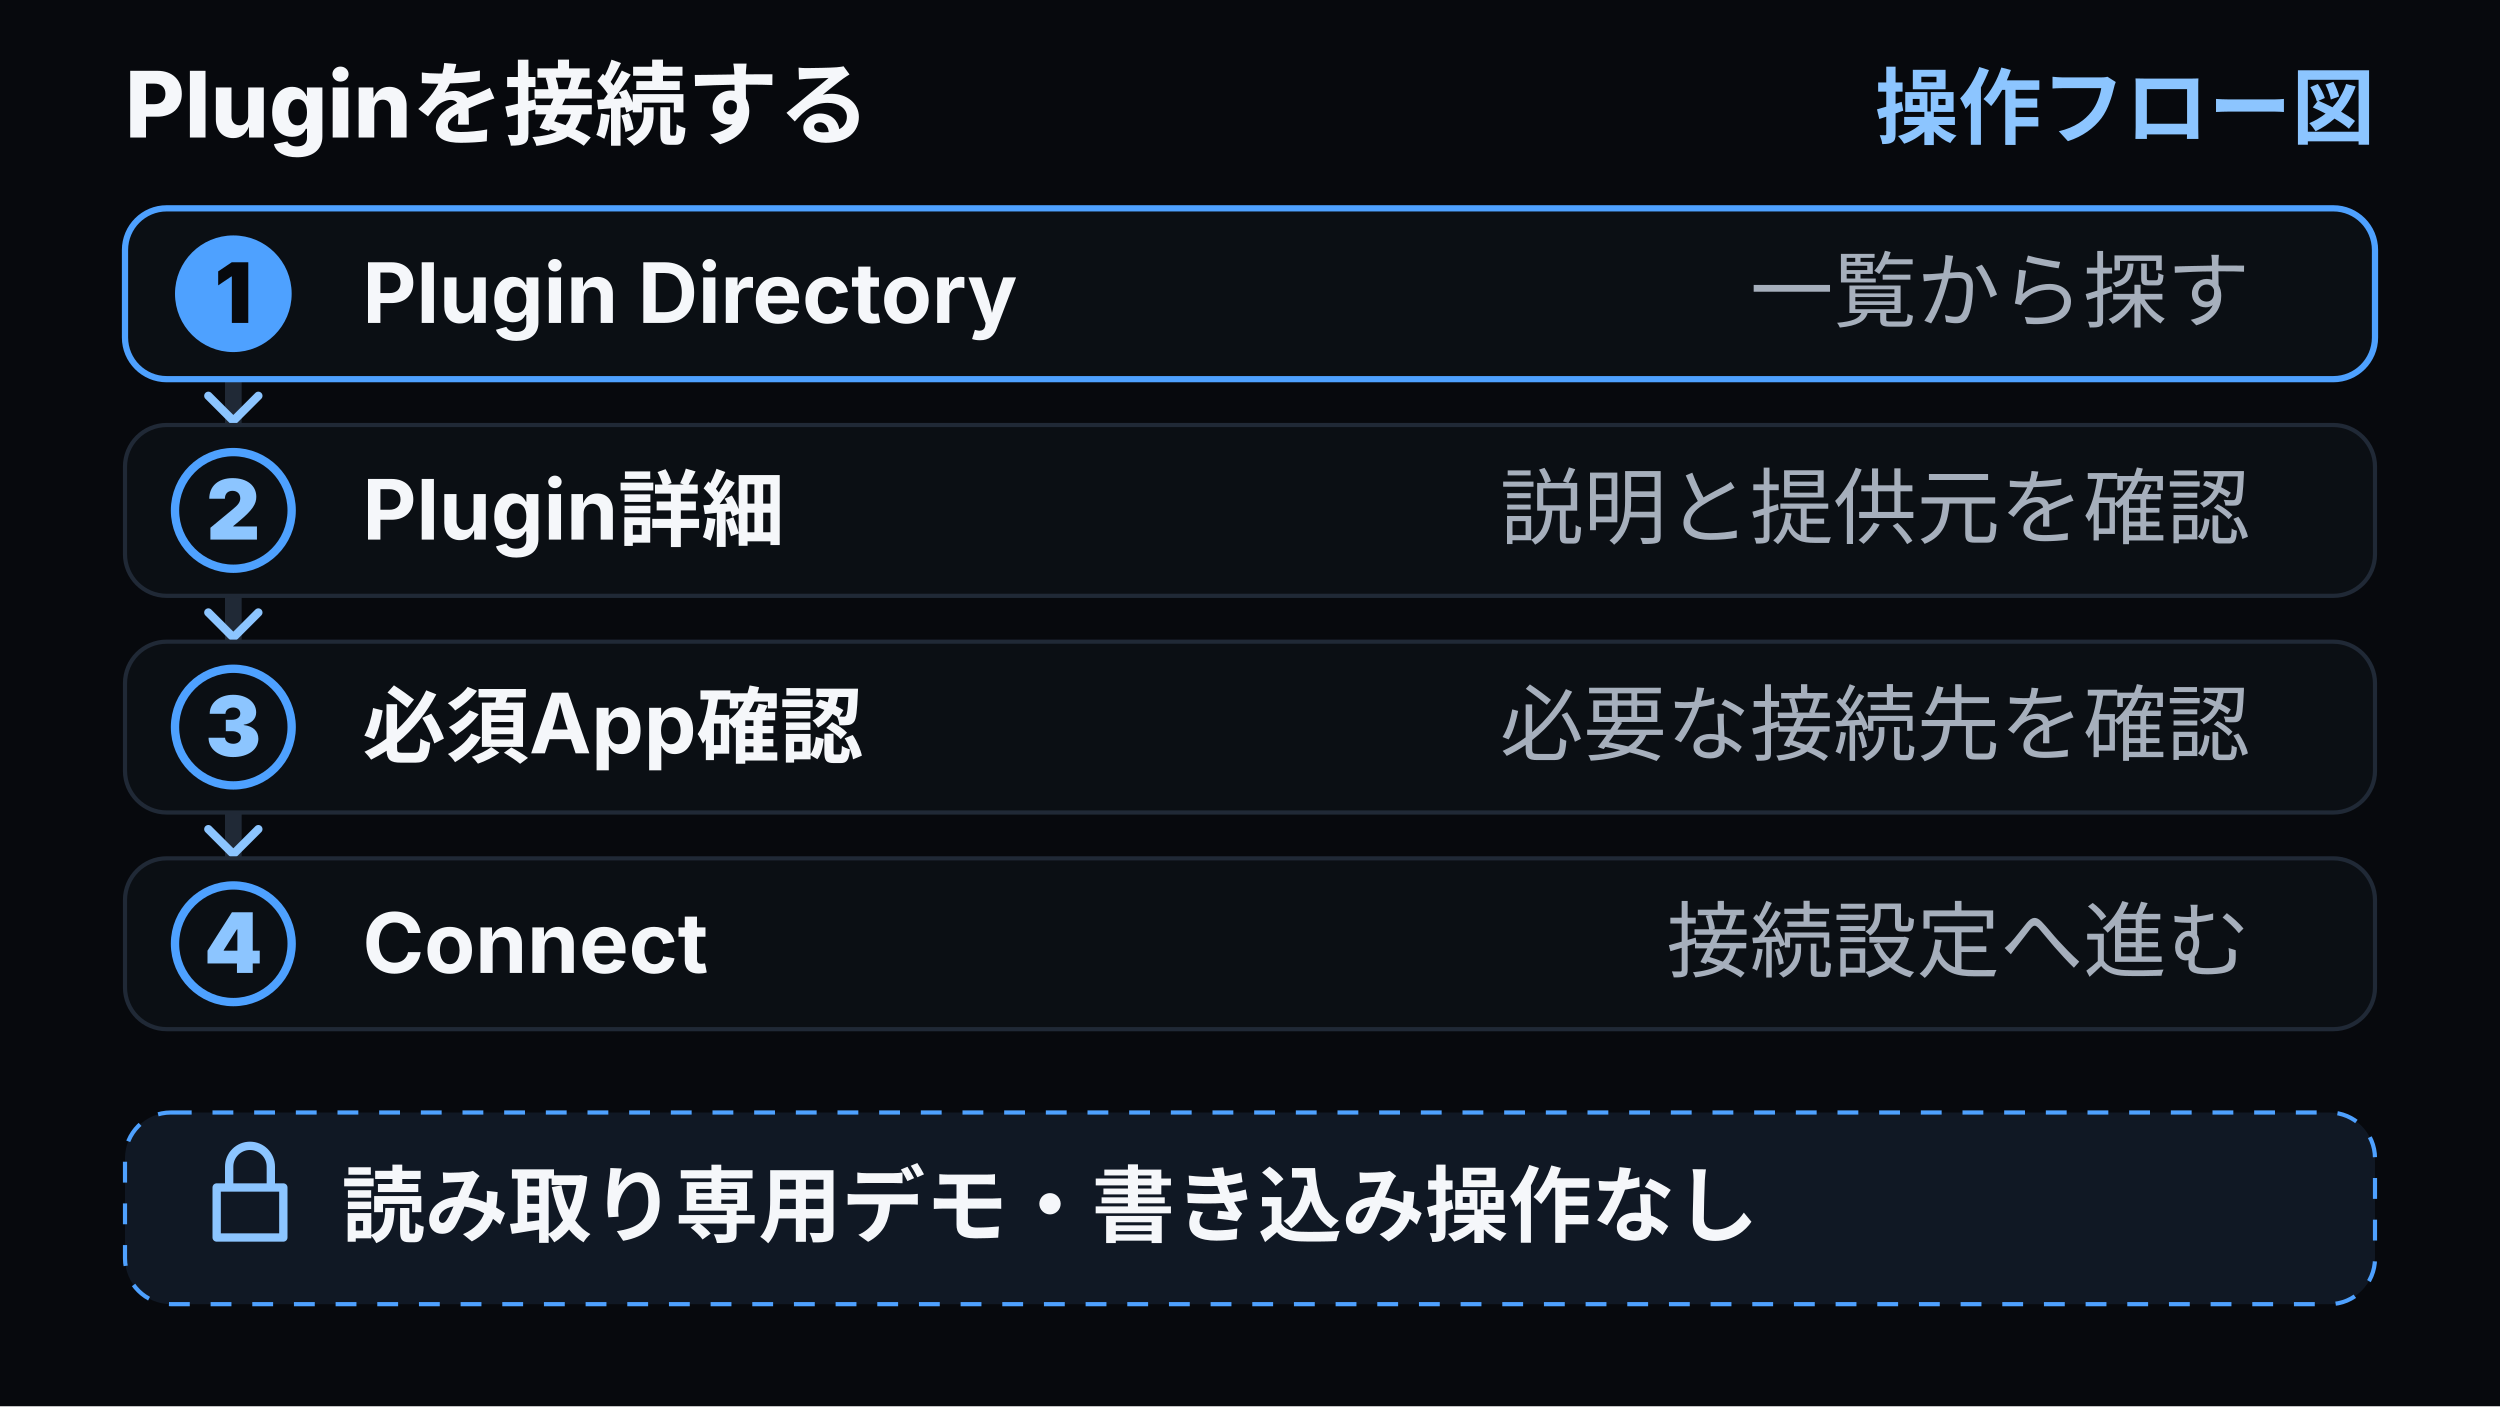
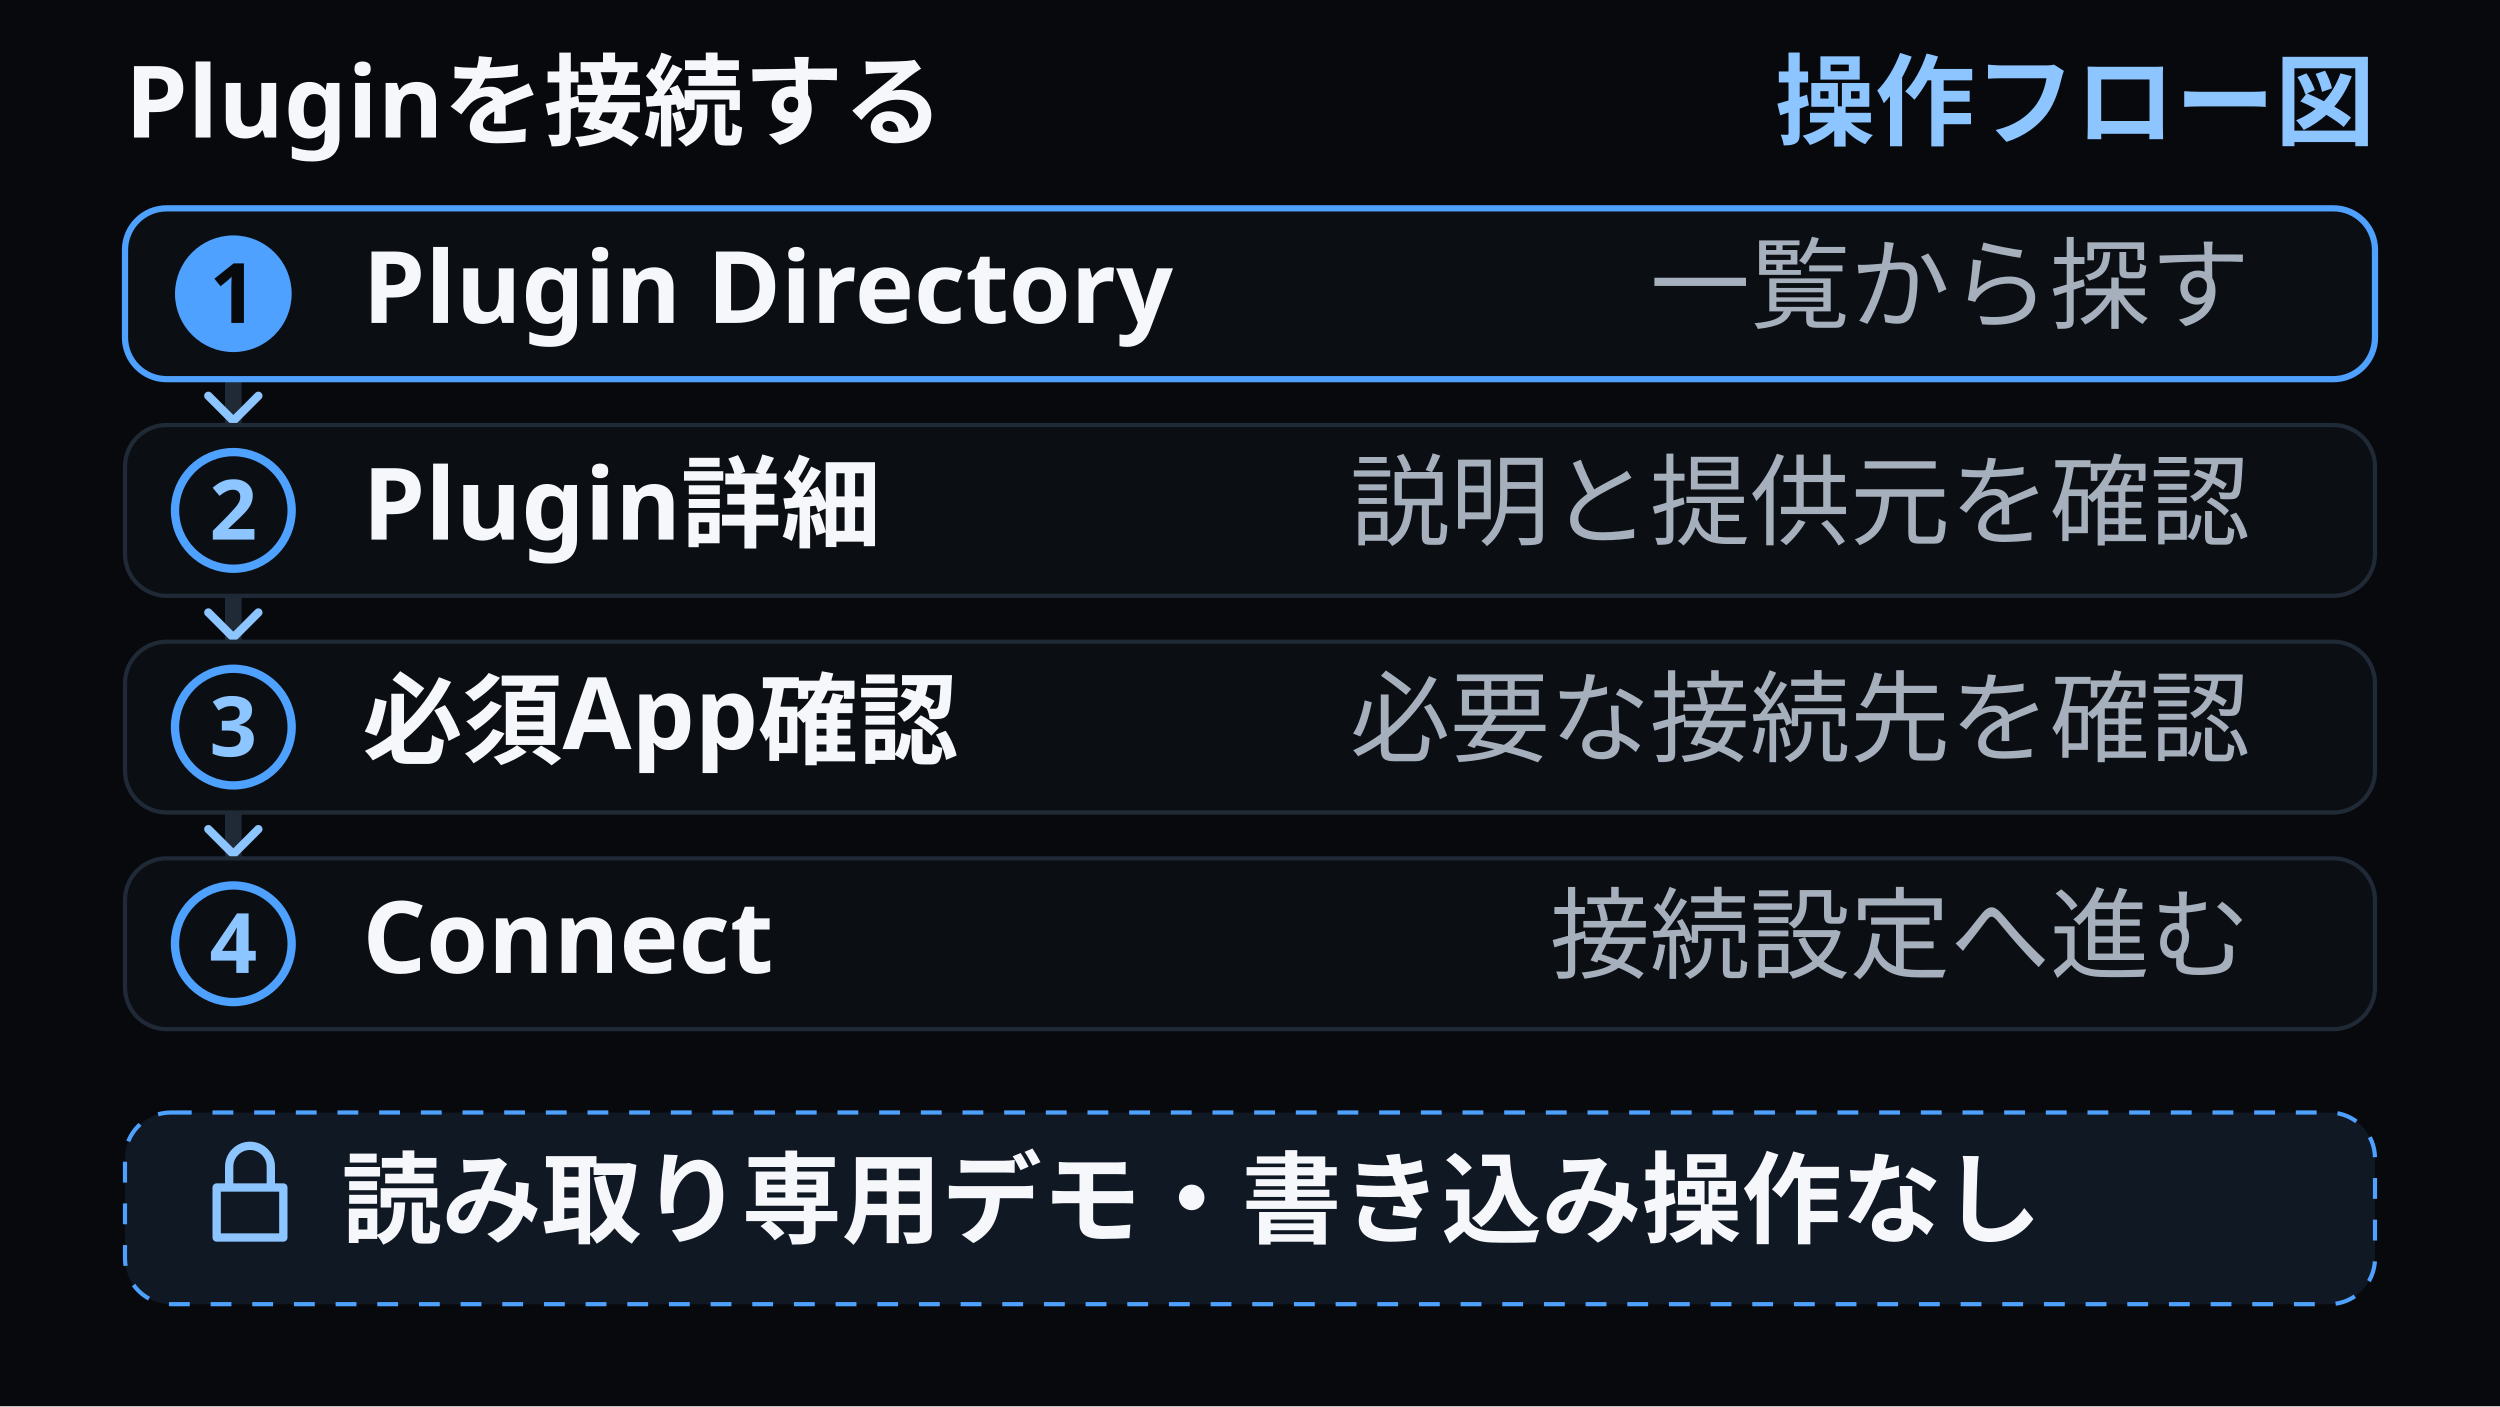
<svg xmlns="http://www.w3.org/2000/svg" width="1200" height="675" viewBox="0 0 1200 675" role="img" aria-labelledby="title description">
  <rect width="1200" height="675" fill="#07090d" />
-   <g font-family="Inter, 'Noto Sans JP', sans-serif">
-     <text x="60" y="66" fill="#f5f7fa" font-size="44" font-weight="800">Pluginを接続する</text>
-     <text x="1140" y="66" text-anchor="end" fill="#8cc5ff" font-size="40" font-weight="700">操作フロー図</text>
+   <g font-family="'Hiragino Sans', 'Yu Gothic', 'Noto Sans JP', system-ui, sans-serif">
+     <text x="60" y="66" fill="#f5f7fa" font-size="48" font-weight="800">Pluginを接続する</text>
+     <text x="1140" y="66" text-anchor="end" fill="#8cc5ff" font-size="48" font-weight="700">操作フロー図</text>
    <path d="M112 139V488" fill="none" stroke="#202936" stroke-width="8" stroke-linecap="round" />
    <g>
      <rect x="60" y="100" width="1080" height="82" rx="20" fill="#0b0f14" stroke="#4ea1ff" stroke-width="3" />
      <circle cx="112" cy="141" r="28" fill="#4ea1ff" />
      <text x="112" y="155" text-anchor="middle" fill="#07090d" font-size="40" font-weight="850">1</text>
-       <text x="174" y="155" fill="#f5f7fa" font-size="40" font-weight="750">Plugin Directory</text>
-       <text x="1080" y="154" text-anchor="end" fill="#a6afbc" font-size="40">一覧から探す</text>
+       <text x="174" y="155" fill="#f5f7fa" font-size="48" font-weight="750">Plugin Directory</text>
+       <text x="1080" y="154" text-anchor="end" fill="#a6afbc" font-size="48">一覧から探す</text>
    </g>
    <path d="m100 190 12 12 12-12" fill="none" stroke="#8cc5ff" stroke-width="4" stroke-linecap="round" stroke-linejoin="round" />
    <g>
      <rect x="60" y="204" width="1080" height="82" rx="20" fill="#0b0f14" stroke="#202936" stroke-width="2" />
      <circle cx="112" cy="245" r="28" fill="#0b0f14" stroke="#4ea1ff" stroke-width="4" />
      <text x="112" y="259" text-anchor="middle" fill="#8cc5ff" font-size="40" font-weight="850">2</text>
-       <text x="174" y="259" fill="#f5f7fa" font-size="40" font-weight="750">Plugin詳細</text>
-       <text x="1080" y="258" text-anchor="end" fill="#a6afbc" font-size="40">説明と提供元を確認</text>
+       <text x="174" y="259" fill="#f5f7fa" font-size="48" font-weight="750">Plugin詳細</text>
+       <text x="1080" y="258" text-anchor="end" fill="#a6afbc" font-size="48">説明と提供元を確認</text>
    </g>
    <path d="m100 294 12 12 12-12" fill="none" stroke="#8cc5ff" stroke-width="4" stroke-linecap="round" stroke-linejoin="round" />
    <g>
      <rect x="60" y="308" width="1080" height="82" rx="20" fill="#0b0f14" stroke="#202936" stroke-width="2" />
      <circle cx="112" cy="349" r="28" fill="#0b0f14" stroke="#4ea1ff" stroke-width="4" />
      <text x="112" y="363" text-anchor="middle" fill="#8cc5ff" font-size="40" font-weight="850">3</text>
-       <text x="174" y="363" fill="#f5f7fa" font-size="40" font-weight="750">必須App確認</text>
-       <text x="1080" y="362" text-anchor="end" fill="#a6afbc" font-size="40">必要な接続先を確認</text>
+       <text x="174" y="363" fill="#f5f7fa" font-size="48" font-weight="750">必須App確認</text>
+       <text x="1080" y="362" text-anchor="end" fill="#a6afbc" font-size="48">必要な接続先を確認</text>
    </g>
    <path d="m100 398 12 12 12-12" fill="none" stroke="#8cc5ff" stroke-width="4" stroke-linecap="round" stroke-linejoin="round" />
    <g>
      <rect x="60" y="412" width="1080" height="82" rx="20" fill="#0b0f14" stroke="#202936" stroke-width="2" />
      <circle cx="112" cy="453" r="28" fill="#0b0f14" stroke="#4ea1ff" stroke-width="4" />
      <text x="112" y="467" text-anchor="middle" fill="#8cc5ff" font-size="40" font-weight="850">4</text>
-       <text x="174" y="467" fill="#f5f7fa" font-size="40" font-weight="750">Connect</text>
-       <text x="1080" y="466" text-anchor="end" fill="#a6afbc" font-size="40">接続設定へ進む</text>
+       <text x="174" y="467" fill="#f5f7fa" font-size="48" font-weight="750">Connect</text>
+       <text x="1080" y="466" text-anchor="end" fill="#a6afbc" font-size="48">接続設定へ進む</text>
    </g>
    <rect x="60" y="534" width="1080" height="92" rx="22" fill="#101824" stroke="#4ea1ff" stroke-width="2" stroke-dasharray="10 10" />
    <path d="M104 570h32v24h-32zm6 0v-10a10 10 0 0 1 20 0v10" fill="none" stroke="#8cc5ff" stroke-width="4" stroke-linejoin="round" />
-     <text x="164" y="593" fill="#f5f7fa" font-size="40" font-weight="750">読み取り専用デモ・書き込み操作なし</text>
+     <text x="164" y="593" fill="#f5f7fa" font-size="48" font-weight="750">読み取り専用デモ・書き込み操作なし</text>
  </g>
</svg>
